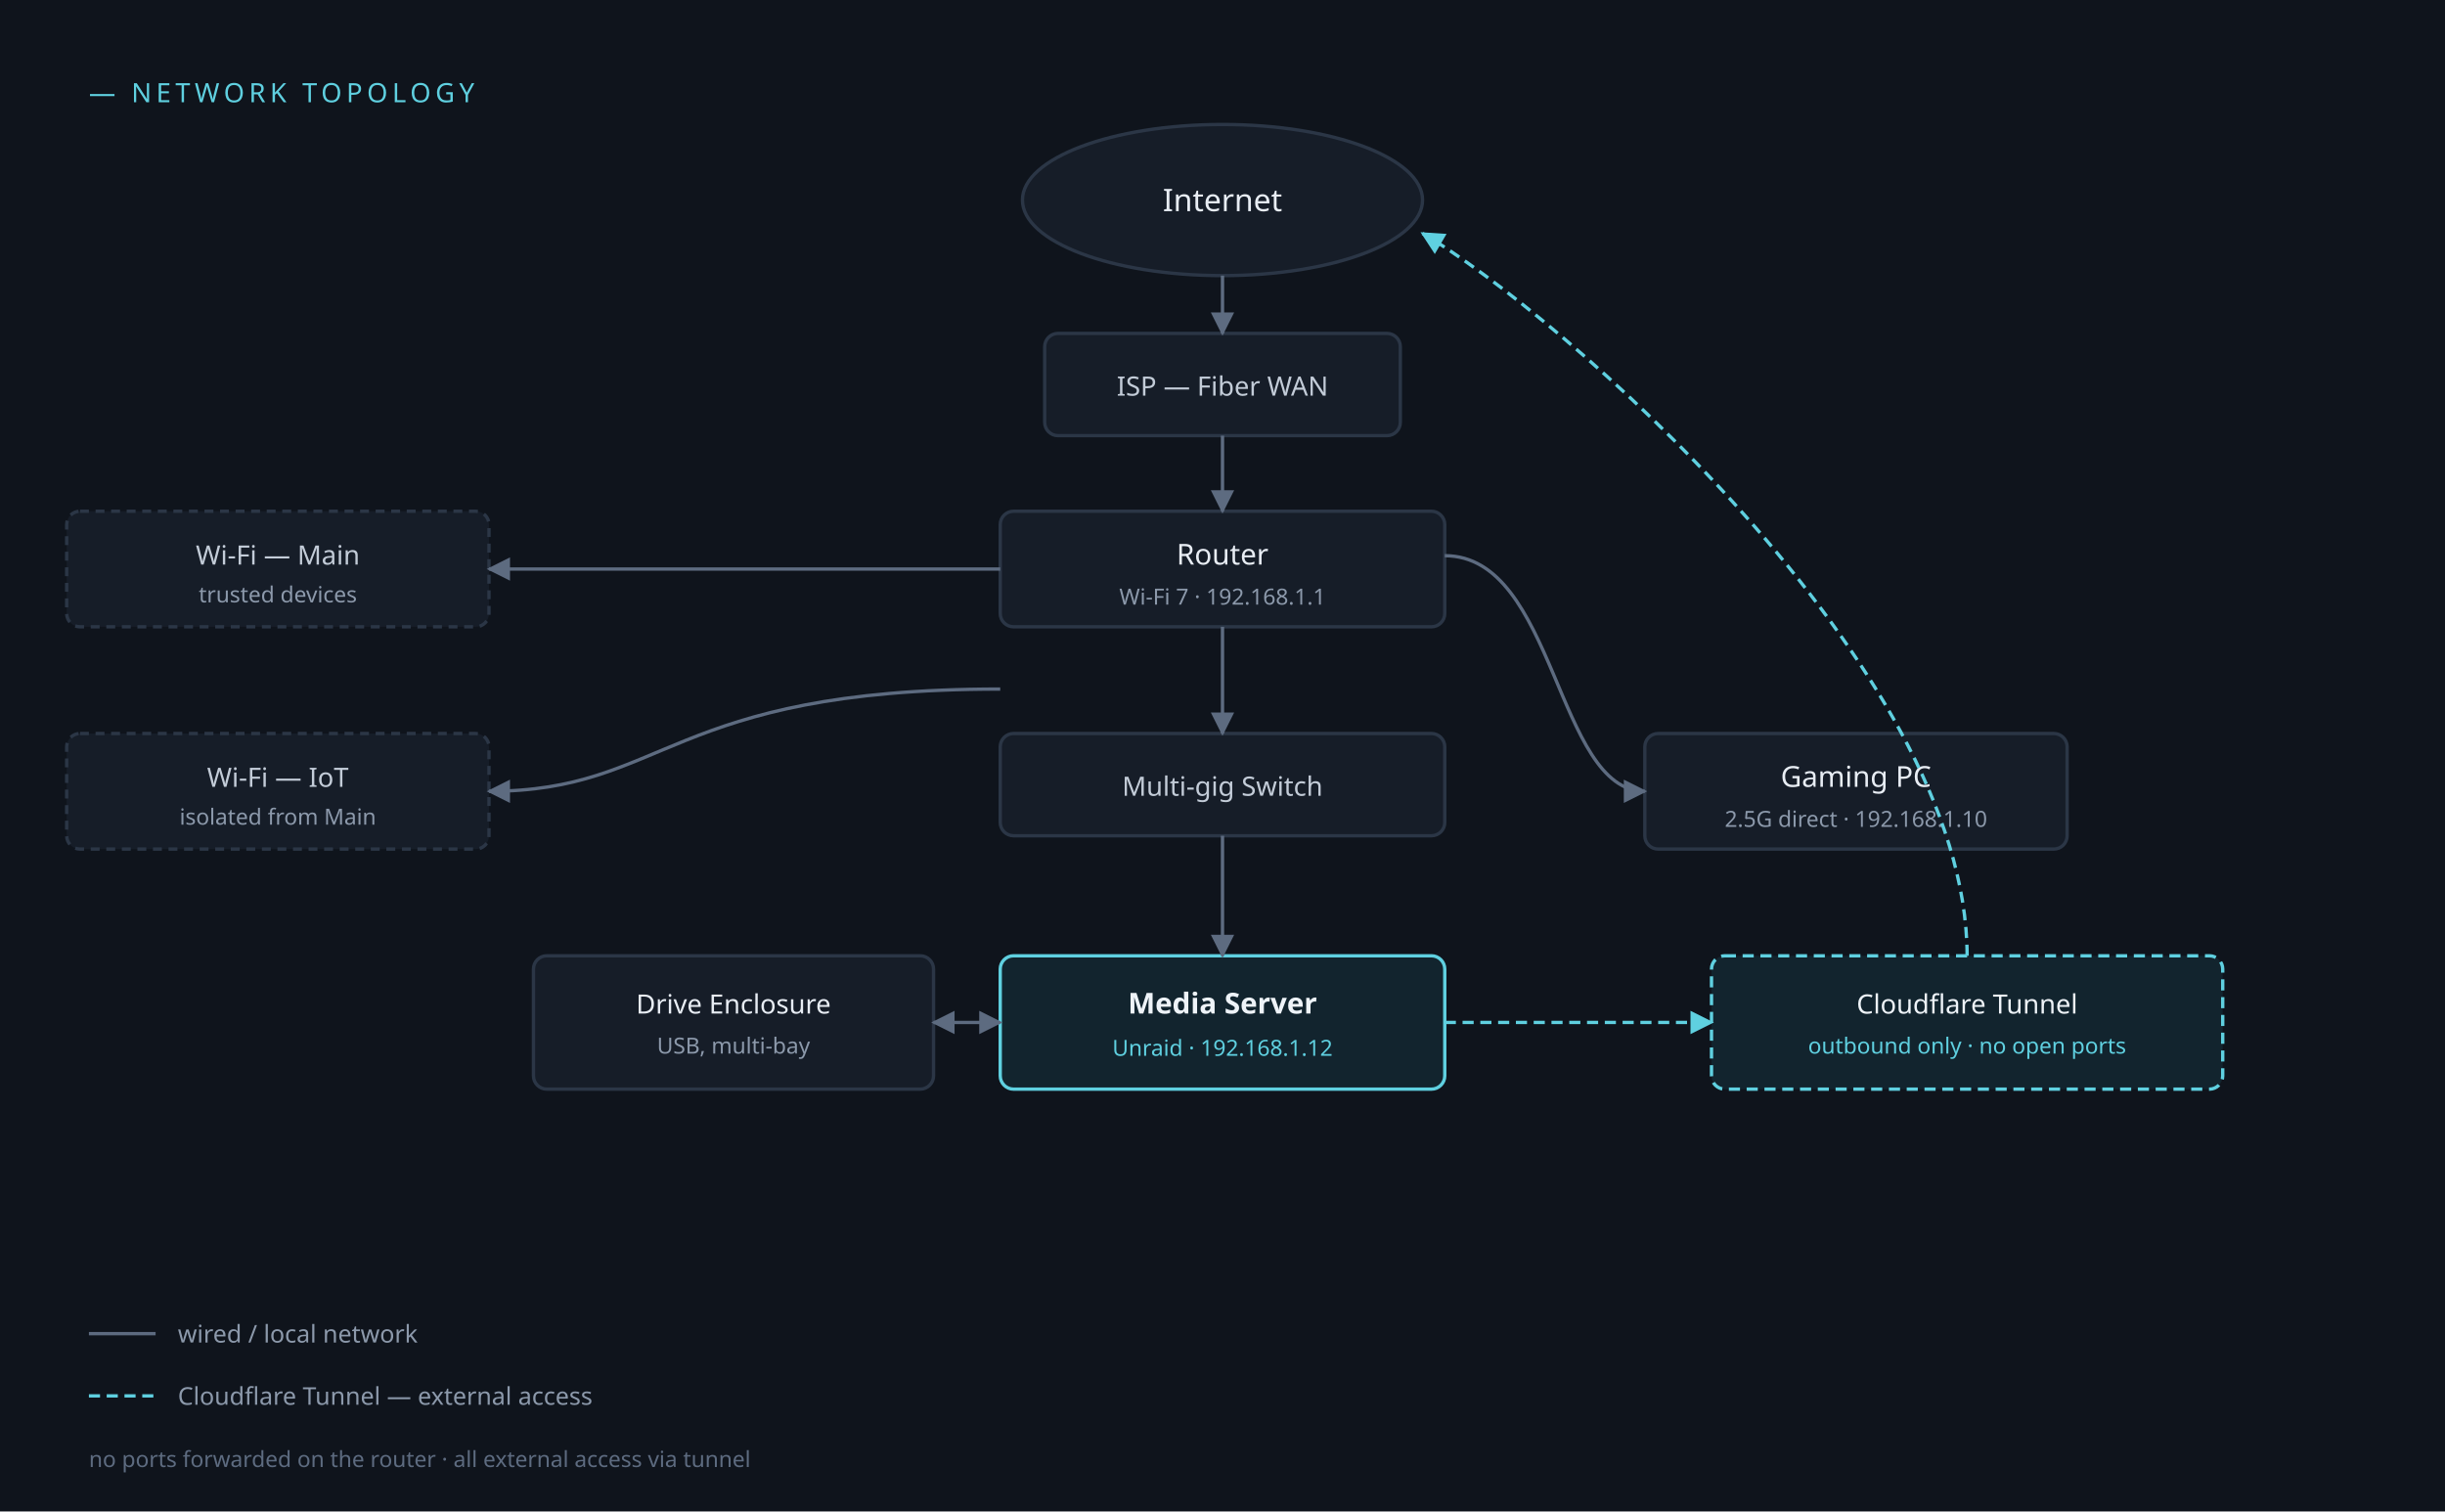
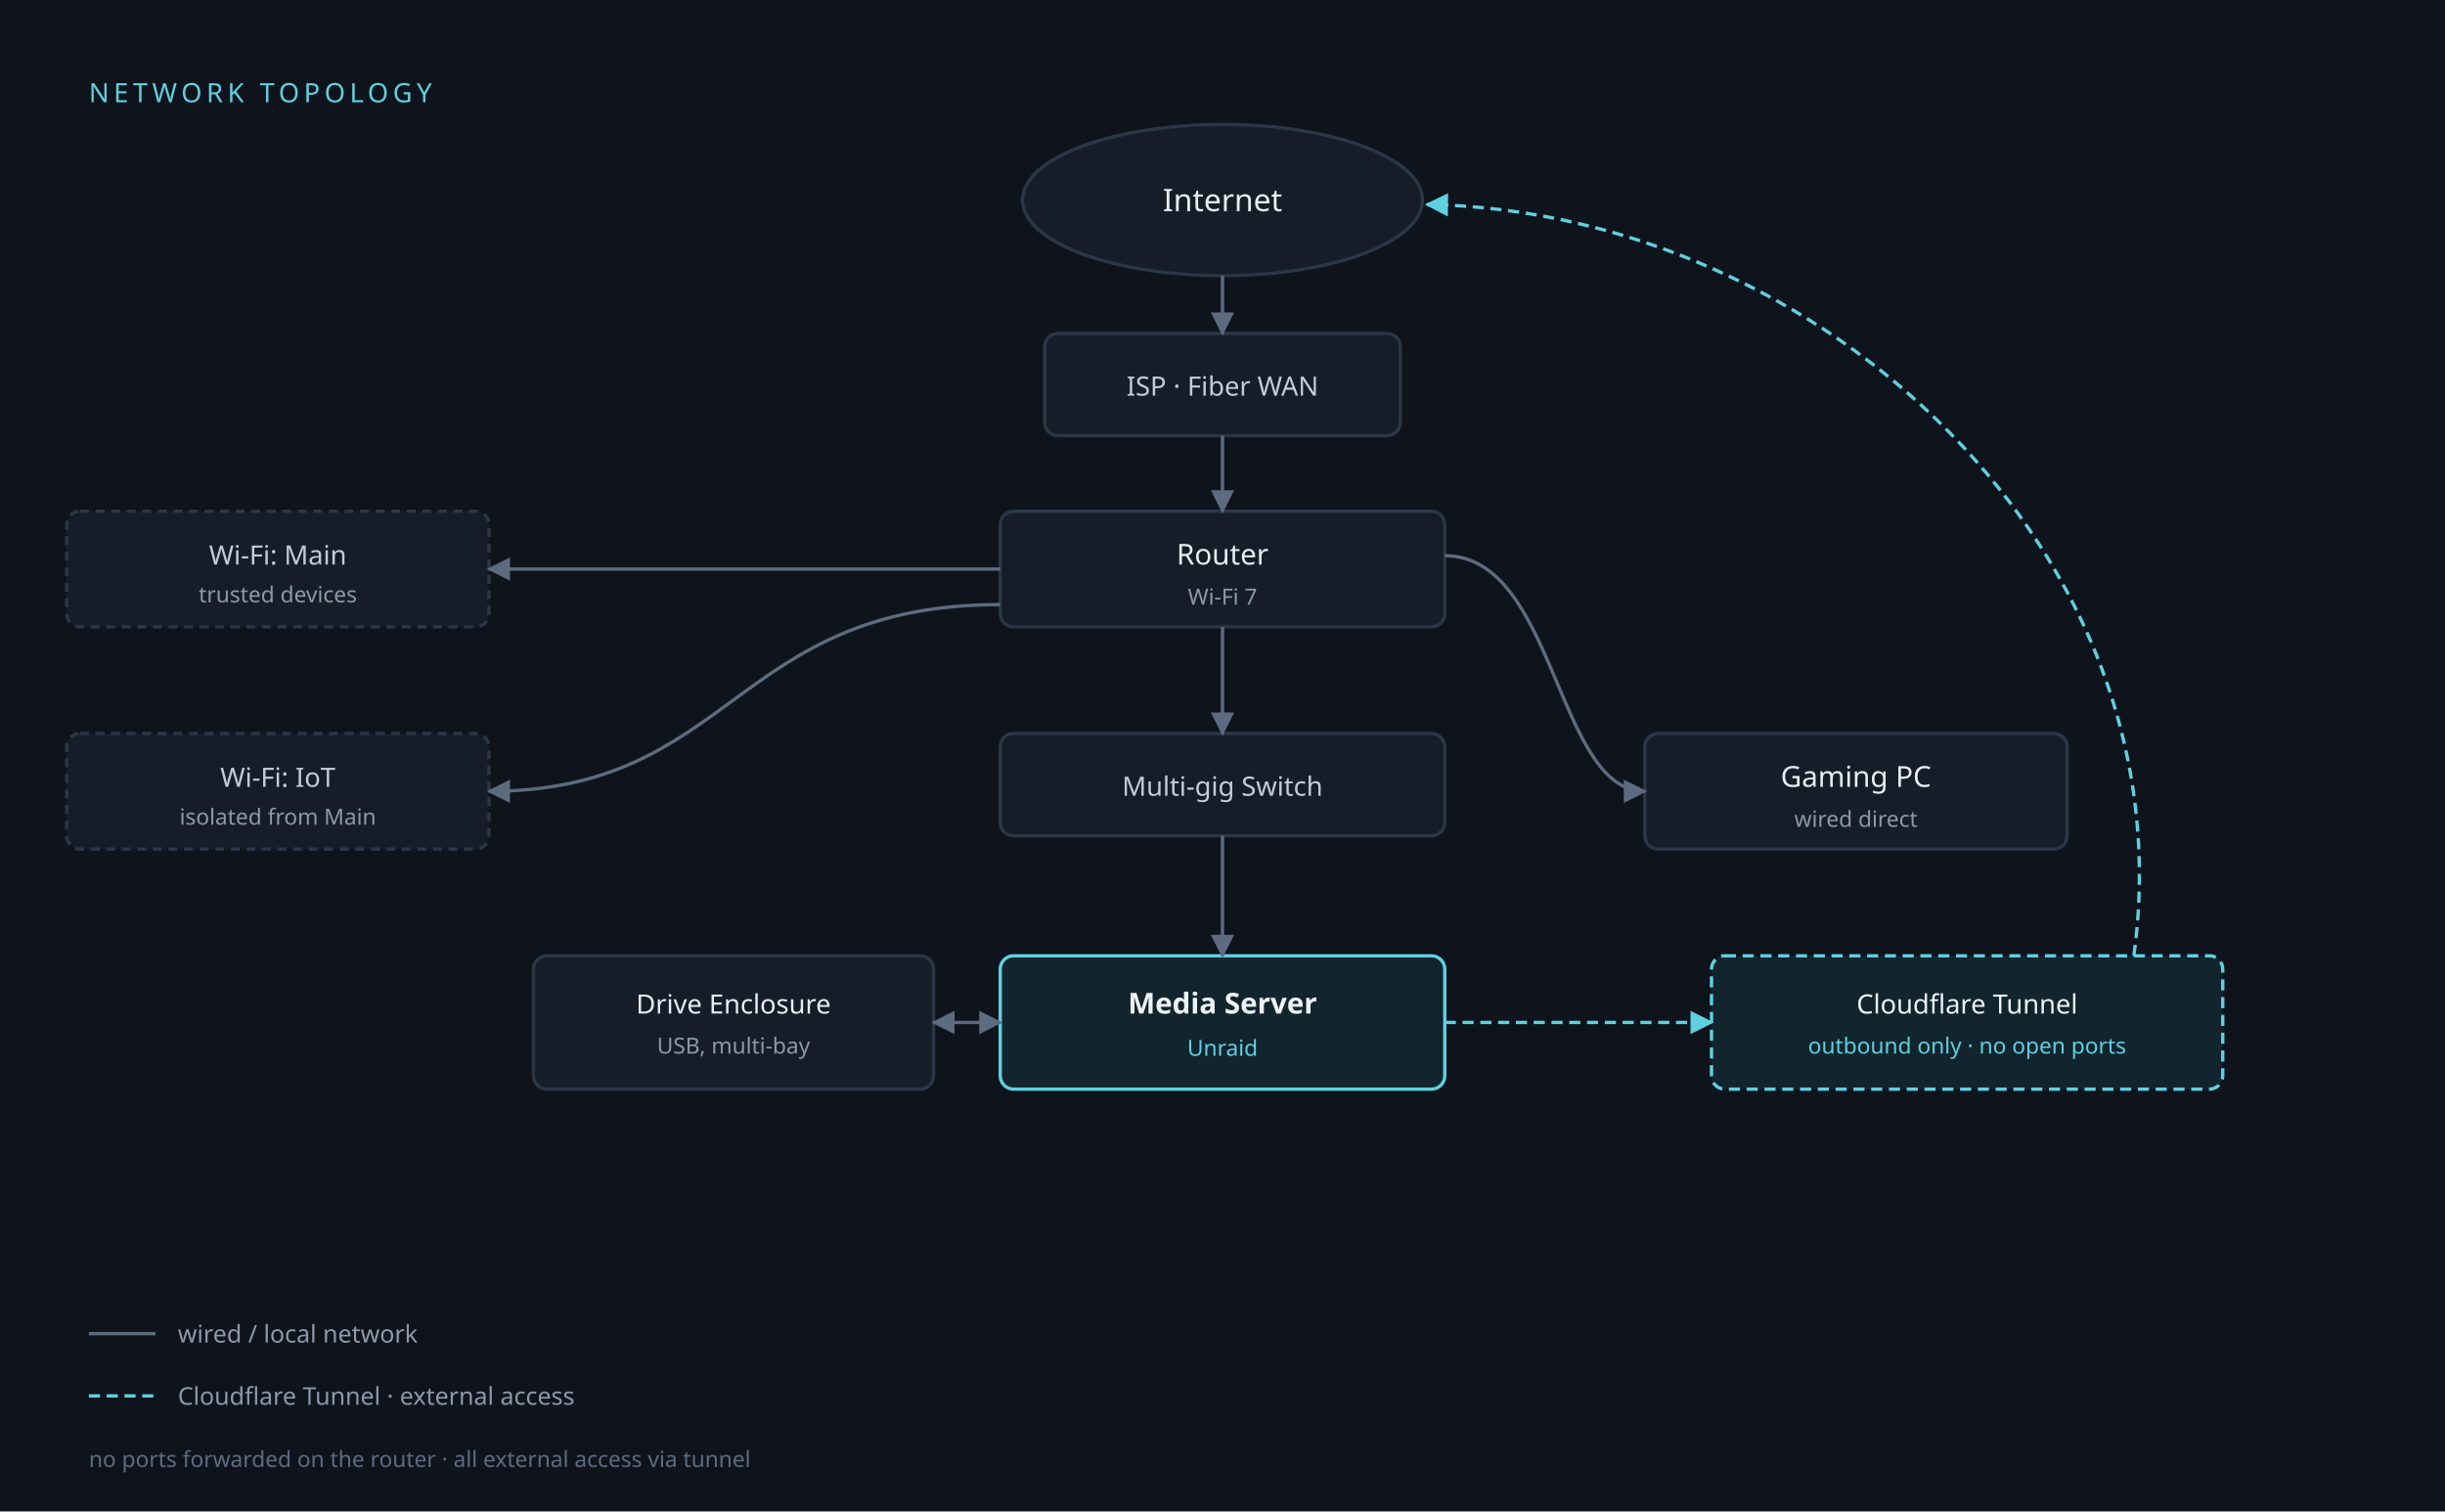
<svg xmlns="http://www.w3.org/2000/svg" viewBox="0 0 1100 680" font-family="'Albert Sans', system-ui, sans-serif">
  <defs>
    <marker id="arrow" viewBox="0 0 10 10" refX="9" refY="5" markerWidth="7" markerHeight="7" orient="auto-start-reverse">
      <path d="M0,0 L10,5 L0,10 z" fill="#5d6b80" />
    </marker>
    <marker id="arrowGold" viewBox="0 0 10 10" refX="9" refY="5" markerWidth="7" markerHeight="7" orient="auto-start-reverse">
      <path d="M0,0 L10,5 L0,10 z" fill="#5fd0e0" />
    </marker>
  </defs>
  <rect width="1100" height="680" fill="#0f141c" />
-   <text x="40" y="46" fill="#5fd0e0" font-size="12" letter-spacing="2">— NETWORK TOPOLOGY</text>
+   <text x="40" y="46" fill="#5fd0e0" font-size="12" letter-spacing="2">NETWORK TOPOLOGY</text>
  <g>
    <ellipse cx="550" cy="90" rx="90" ry="34" fill="#161d28" stroke="#2b3646" stroke-width="1.5" />
    <text x="550" y="95" text-anchor="middle" fill="#e8edf4" font-size="14">Internet</text>
  </g>
  <g>
    <rect x="470" y="150" width="160" height="46" rx="6" fill="#161d28" stroke="#2b3646" stroke-width="1.5" />
-     <text x="550" y="178" text-anchor="middle" fill="#c3ccd8" font-size="12">ISP — Fiber WAN</text>
+     <text x="550" y="178" text-anchor="middle" fill="#c3ccd8" font-size="12">ISP · Fiber WAN</text>
  </g>
  <line x1="550" y1="124" x2="550" y2="150" stroke="#5d6b80" stroke-width="1.5" marker-end="url(#arrow)" />
  <g>
    <rect x="450" y="230" width="200" height="52" rx="6" fill="#161d28" stroke="#2b3646" stroke-width="1.5" />
    <text x="550" y="254" text-anchor="middle" fill="#e8edf4" font-size="13">Router</text>
-     <text x="550" y="272" text-anchor="middle" fill="#8c99ab" font-size="10">Wi-Fi 7 · 192.168.1.1</text>
+     <text x="550" y="272" text-anchor="middle" fill="#8c99ab" font-size="10">Wi-Fi 7</text>
  </g>
  <line x1="550" y1="196" x2="550" y2="230" stroke="#5d6b80" stroke-width="1.5" marker-end="url(#arrow)" />
  <g>
    <rect x="450" y="330" width="200" height="46" rx="6" fill="#161d28" stroke="#2b3646" stroke-width="1.5" />
    <text x="550" y="358" text-anchor="middle" fill="#c3ccd8" font-size="12">Multi-gig Switch</text>
  </g>
  <line x1="550" y1="282" x2="550" y2="330" stroke="#5d6b80" stroke-width="1.5" marker-end="url(#arrow)" />
  <g>
    <rect x="740" y="330" width="190" height="52" rx="6" fill="#161d28" stroke="#2b3646" stroke-width="1.5" />
    <text x="835" y="354" text-anchor="middle" fill="#e8edf4" font-size="13">Gaming PC</text>
-     <text x="835" y="372" text-anchor="middle" fill="#8c99ab" font-size="10">2.5G direct · 192.168.1.10</text>
+     <text x="835" y="372" text-anchor="middle" fill="#8c99ab" font-size="10">wired direct</text>
  </g>
  <path d="M650,250 C700,250 700,356 740,356" fill="none" stroke="#5d6b80" stroke-width="1.5" marker-end="url(#arrow)" />
  <g>
    <rect x="450" y="430" width="200" height="60" rx="6" fill="#12242e" stroke="#5fd0e0" stroke-width="1.5" />
    <text x="550" y="456" text-anchor="middle" fill="#eef3f8" font-size="13" font-weight="600">Media Server</text>
-     <text x="550" y="475" text-anchor="middle" fill="#5fd0e0" font-size="10">Unraid · 192.168.1.12</text>
+     <text x="550" y="475" text-anchor="middle" fill="#5fd0e0" font-size="10">Unraid</text>
  </g>
  <line x1="550" y1="376" x2="550" y2="430" stroke="#5d6b80" stroke-width="1.5" marker-end="url(#arrow)" />
  <g>
    <rect x="240" y="430" width="180" height="60" rx="6" fill="#161d28" stroke="#2b3646" stroke-width="1.5" />
    <text x="330" y="456" text-anchor="middle" fill="#e8edf4" font-size="12">Drive Enclosure</text>
    <text x="330" y="474" text-anchor="middle" fill="#8c99ab" font-size="10">USB, multi-bay</text>
  </g>
  <line x1="450" y1="460" x2="420" y2="460" stroke="#5d6b80" stroke-width="1.5" marker-end="url(#arrow)" marker-start="url(#arrow)" />
  <g>
    <rect x="30" y="230" width="190" height="52" rx="6" stroke-dasharray="4 3" fill="#161d28" stroke="#2b3646" stroke-width="1.5" />
-     <text x="125" y="254" text-anchor="middle" fill="#c3ccd8" font-size="12">Wi-Fi — Main</text>
+     <text x="125" y="254" text-anchor="middle" fill="#c3ccd8" font-size="12">Wi-Fi: Main</text>
    <text x="125" y="271" text-anchor="middle" fill="#8c99ab" font-size="10">trusted devices</text>
  </g>
  <path d="M450,256 C300,256 300,256 220,256" fill="none" stroke="#5d6b80" stroke-width="1.5" marker-end="url(#arrow)" />
  <g>
    <rect x="30" y="330" width="190" height="52" rx="6" stroke-dasharray="4 3" fill="#161d28" stroke="#2b3646" stroke-width="1.5" />
-     <text x="125" y="354" text-anchor="middle" fill="#c3ccd8" font-size="12">Wi-Fi — IoT</text>
+     <text x="125" y="354" text-anchor="middle" fill="#c3ccd8" font-size="12">Wi-Fi: IoT</text>
    <text x="125" y="371" text-anchor="middle" fill="#8c99ab" font-size="10">isolated from Main</text>
  </g>
-   <path d="M450,310 C300,310 300,356 220,356" fill="none" stroke="#5d6b80" stroke-width="1.5" marker-end="url(#arrow)" />
+   <path d="M450,272 C330,272 330,356 220,356" fill="none" stroke="#5d6b80" stroke-width="1.5" marker-end="url(#arrow)" />
  <g>
    <rect x="770" y="430" width="230" height="60" rx="6" fill="#12242e" stroke="#5fd0e0" stroke-width="1.5" stroke-dasharray="5 3" />
    <text x="885" y="456" text-anchor="middle" fill="#eef3f8" font-size="12">Cloudflare Tunnel</text>
    <text x="885" y="474" text-anchor="middle" fill="#5fd0e0" font-size="10">outbound only · no open ports</text>
  </g>
  <path d="M650,460 C710,460 710,460 770,460" fill="none" stroke="#5fd0e0" stroke-width="1.5" stroke-dasharray="5 3" marker-end="url(#arrowGold)" />
-   <path d="M885,430 C885,300 700,140 640,105" fill="none" stroke="#5fd0e0" stroke-width="1.5" stroke-dasharray="5 3" marker-end="url(#arrowGold)" />
+   <path d="M960,430 C985,250 820,95 642,92" fill="none" stroke="#5fd0e0" stroke-width="1.5" stroke-dasharray="5 3" marker-end="url(#arrowGold)" />
  <g>
    <line x1="40" y1="600" x2="70" y2="600" stroke="#5d6b80" stroke-width="1.5" />
    <text x="80" y="604" fill="#8c99ab" font-size="11">wired / local network</text>
    <line x1="40" y1="628" x2="70" y2="628" stroke="#5fd0e0" stroke-width="1.5" stroke-dasharray="5 3" />
-     <text x="80" y="632" fill="#8c99ab" font-size="11">Cloudflare Tunnel — external access</text>
+     <text x="80" y="632" fill="#8c99ab" font-size="11">Cloudflare Tunnel · external access</text>
  </g>
  <text x="40" y="660" fill="#5d6b80" font-size="10">no ports forwarded on the router · all external access via tunnel</text>
</svg>
